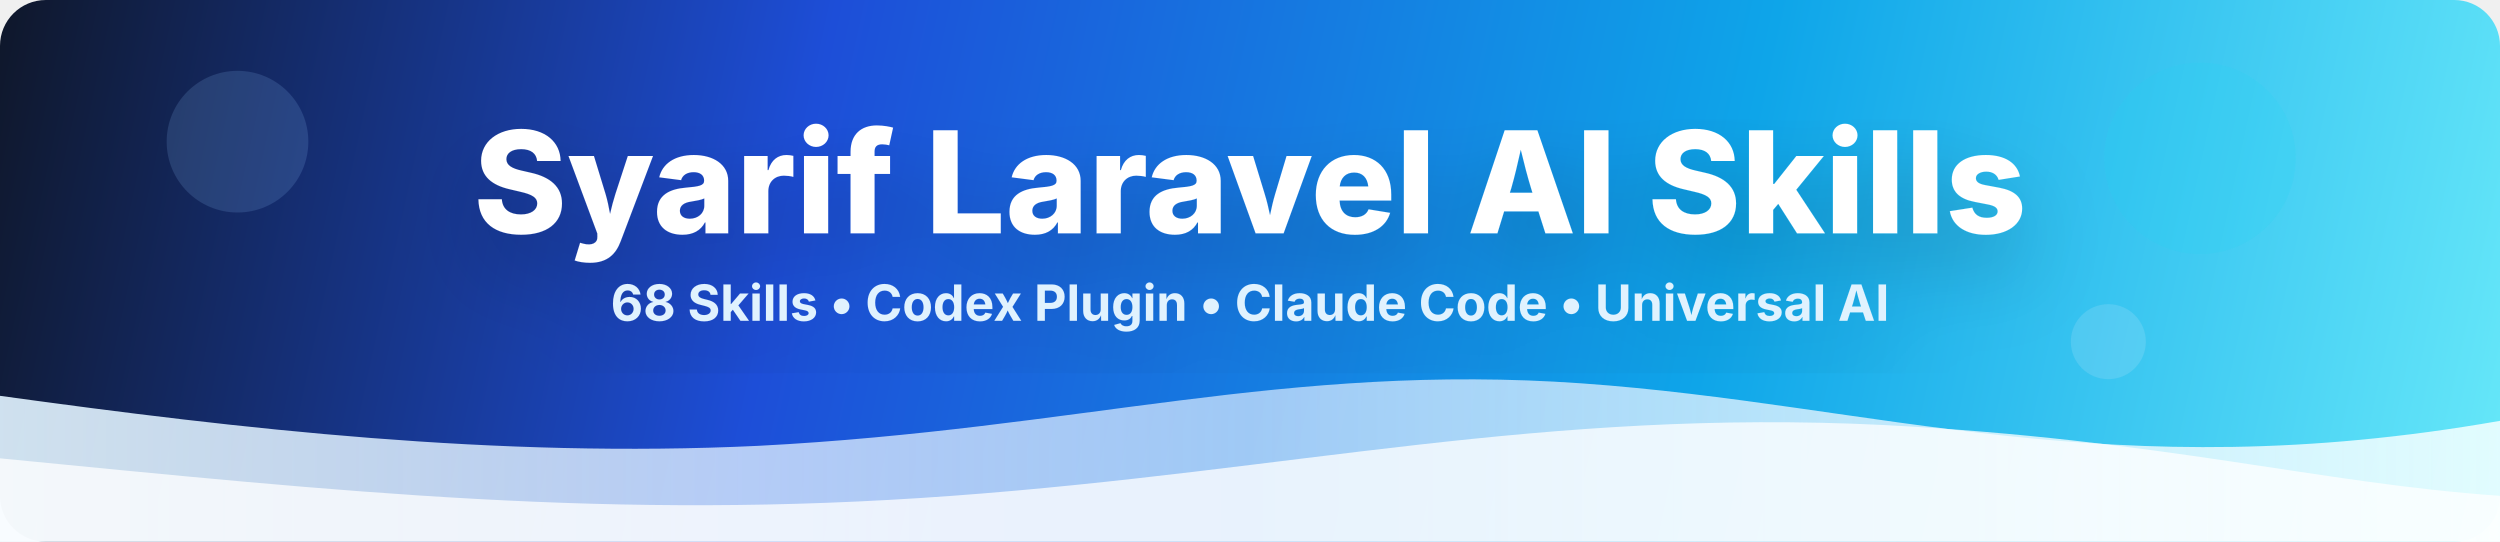
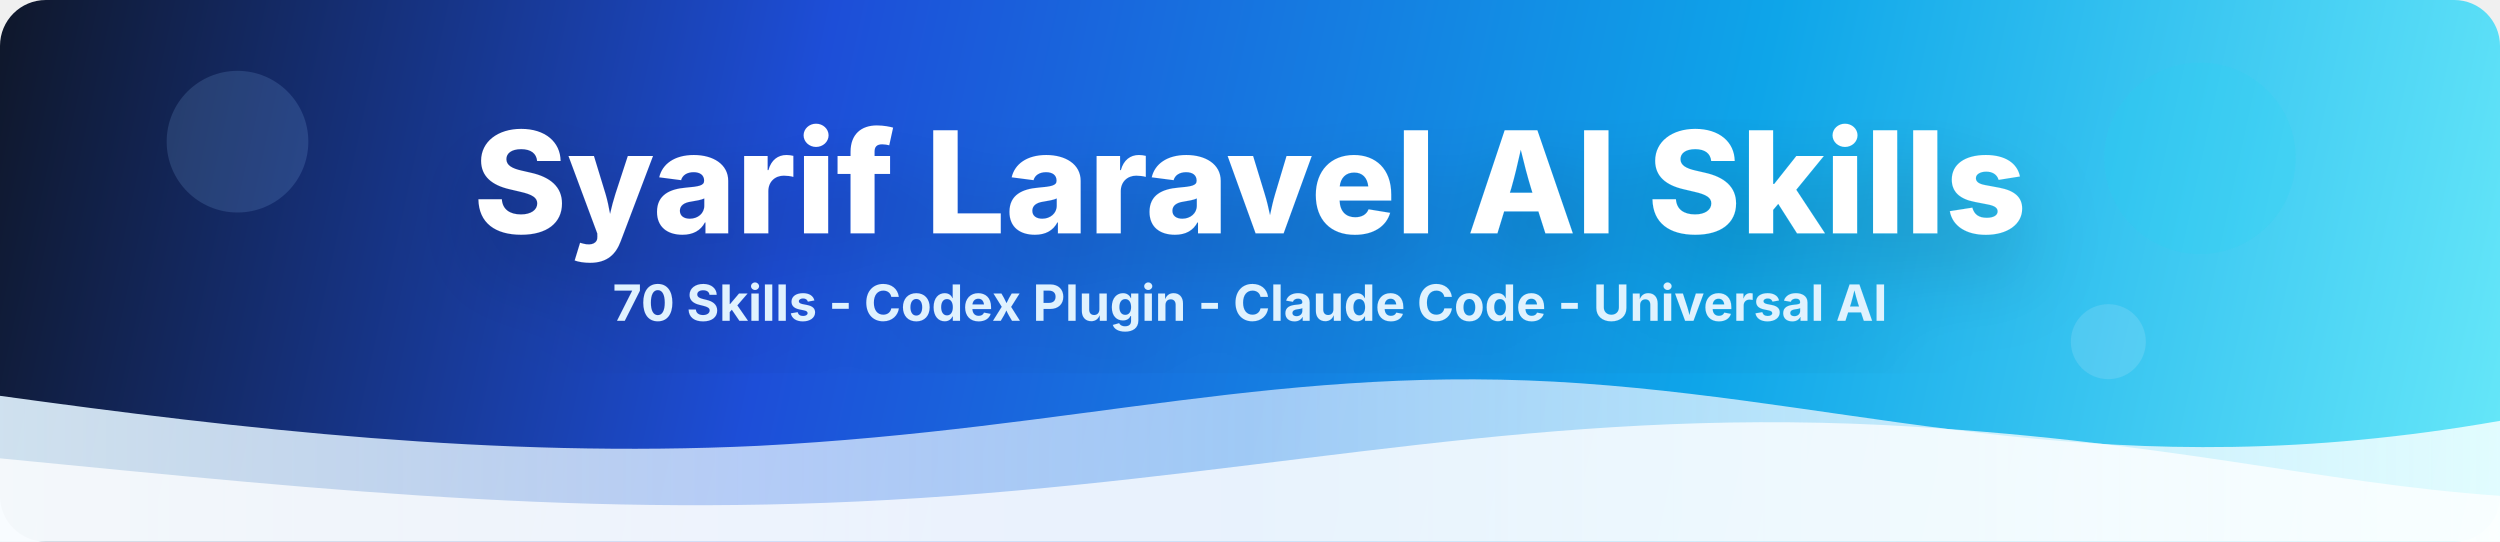
<svg xmlns="http://www.w3.org/2000/svg" width="1200" height="260" viewBox="0 0 1200 260" fill="none" role="img" aria-labelledby="title desc">
  <defs>
    <linearGradient id="blueGradient" x1="0" y1="0" x2="1200" y2="260" gradientUnits="userSpaceOnUse">
      <stop offset="0" stop-color="#0F172A" />
      <stop offset="0.32" stop-color="#1D4ED8" />
      <stop offset="0.68" stop-color="#0EA5E9" />
      <stop offset="1" stop-color="#67E8F9" />
    </linearGradient>
    <linearGradient id="softWave" x1="0" y1="210" x2="1200" y2="210" gradientUnits="userSpaceOnUse">
      <stop offset="0" stop-color="#E0F2FE" stop-opacity="0.92" />
      <stop offset="0.5" stop-color="#DBEAFE" stop-opacity="0.7" />
      <stop offset="1" stop-color="#ECFEFF" stop-opacity="0.92" />
    </linearGradient>
    <filter id="shadow" x="-10%" y="-20%" width="120%" height="140%" color-interpolation-filters="sRGB">
      <feDropShadow dx="0" dy="18" stdDeviation="20" flood-color="#0F172A" flood-opacity="0.22" />
    </filter>
  </defs>
  <rect width="1200" height="260" rx="22" fill="url(#blueGradient)" />
  <path d="M0 190C116 206 238 220 364 214C518 206 617 174 759 184C901 194 1012 235 1200 202V260H0V190Z" fill="url(#softWave)" />
  <path d="M0 220C164 236 294 250 457 238C620 226 741 196 904 204C1039 211 1113 232 1200 238V260H0V220Z" fill="white" fill-opacity="0.76" />
  <g filter="url(#shadow)">
    <text x="600" y="112" text-anchor="middle" fill="white" font-family="Inter, Segoe UI, Arial, sans-serif" font-size="68" font-weight="800" letter-spacing="0">Syarif Laravel AI Skills</text>
-     <text x="600" y="154" text-anchor="middle" fill="#E0F2FE" font-family="Inter, Segoe UI, Arial, sans-serif" font-size="24" font-weight="700" letter-spacing="0">68 Skills • Codex Plugin • Claude Code • Universal AI</text>
+     <text x="600" y="154" text-anchor="middle" fill="#E0F2FE" font-family="Inter, Segoe UI, Arial, sans-serif" font-size="24" font-weight="700" letter-spacing="0">70 Skills - Codex Plugin - Claude Code - Universal AI</text>
  </g>
  <g opacity="0.9">
    <circle cx="114" cy="68" r="34" fill="#93C5FD" fill-opacity="0.18" />
    <circle cx="1056" cy="76" r="46" fill="#22D3EE" fill-opacity="0.18" />
    <circle cx="1012" cy="164" r="18" fill="#DBEAFE" fill-opacity="0.18" />
  </g>
</svg>
